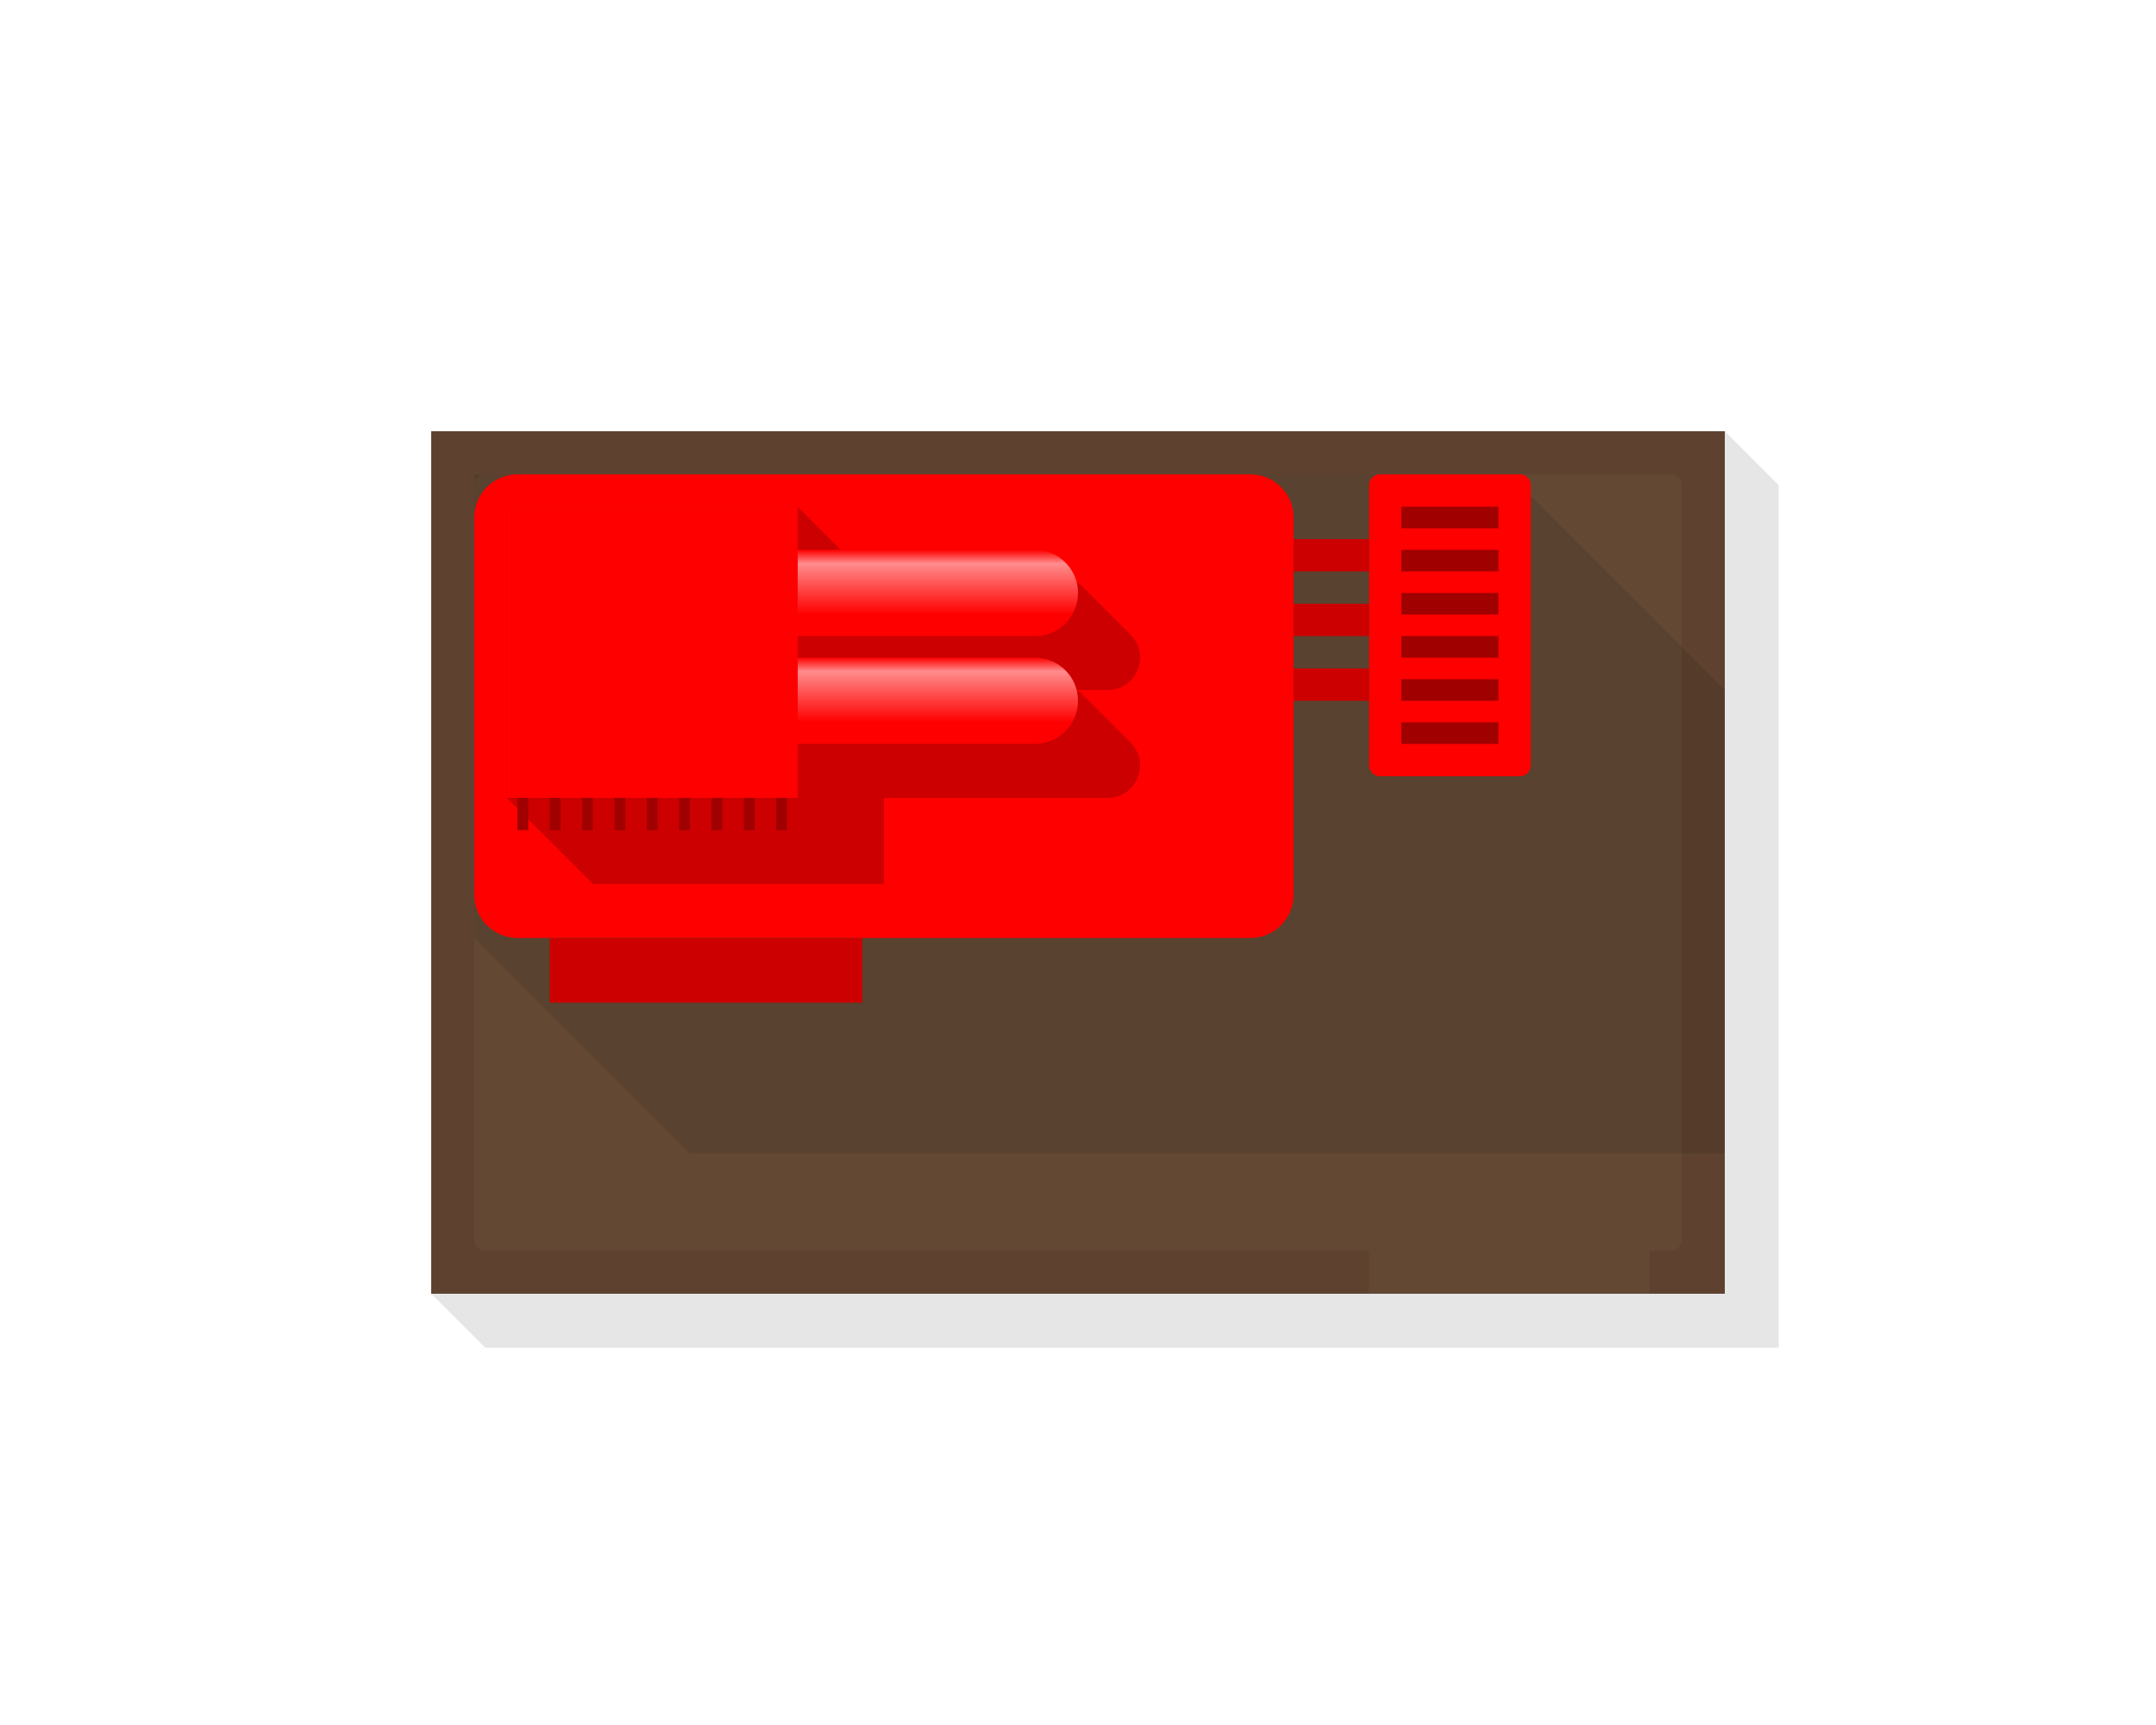
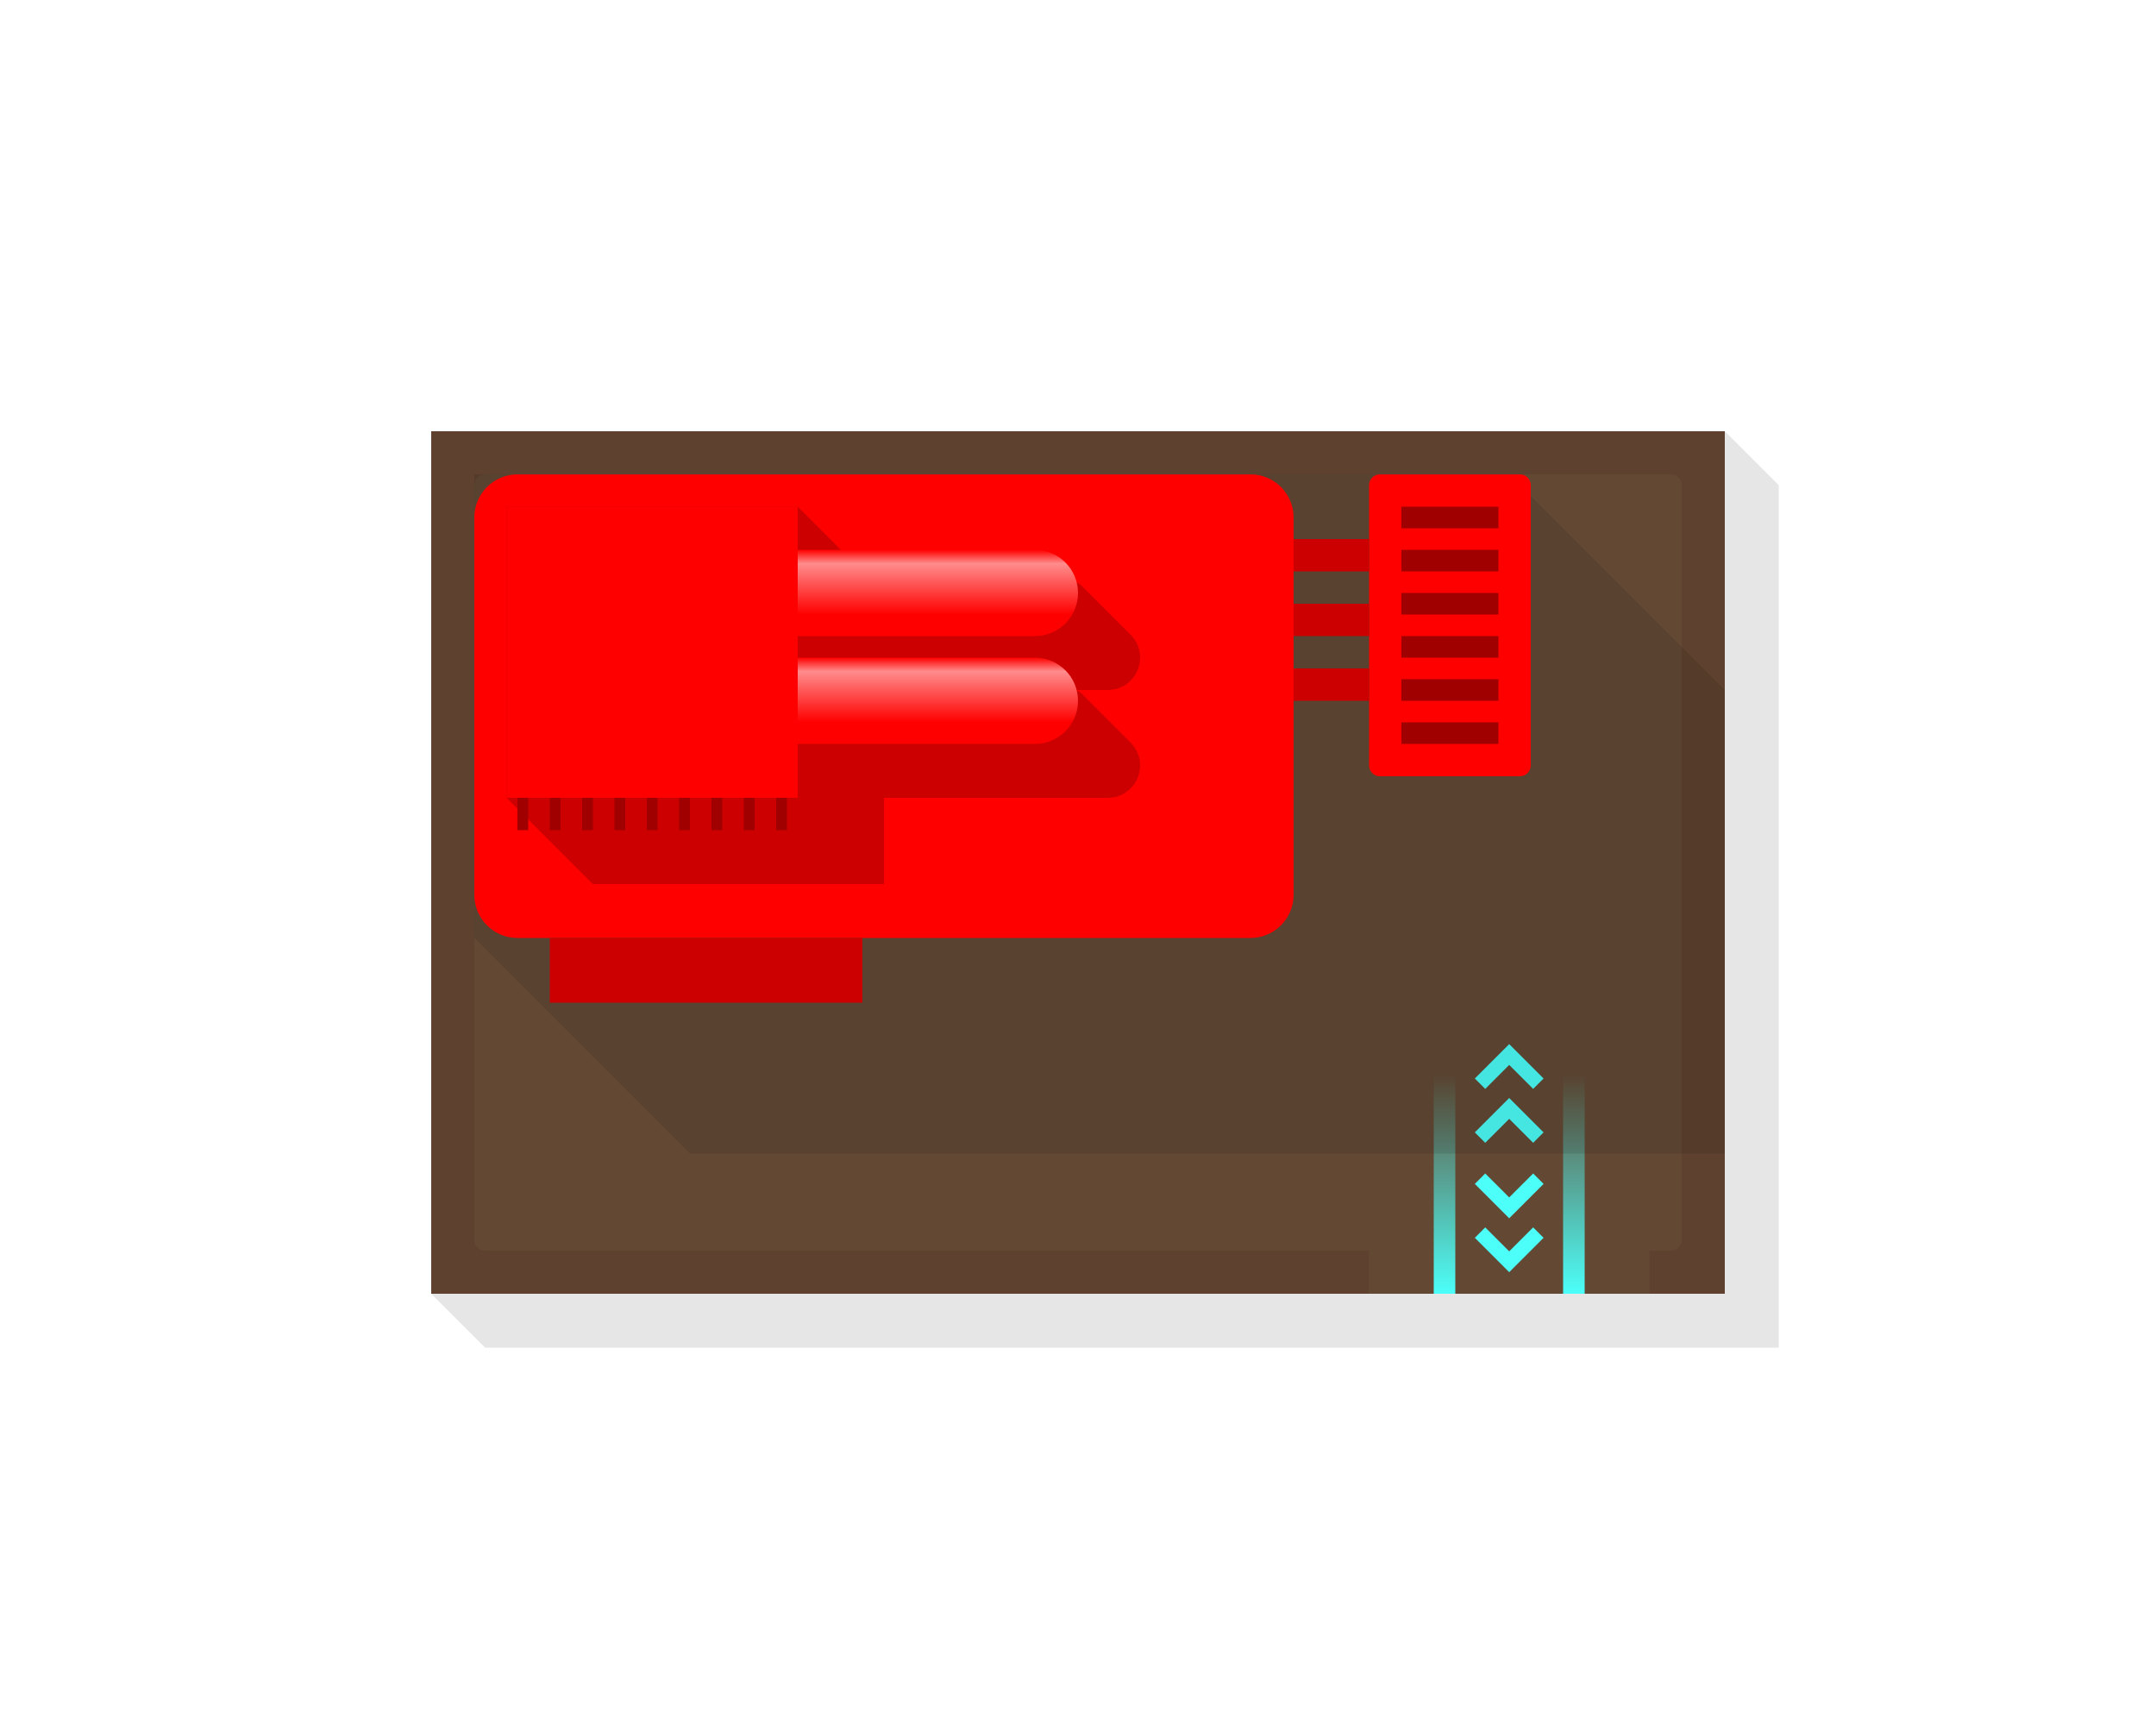
<svg xmlns="http://www.w3.org/2000/svg" width="200" height="160" viewBox="0 0 200 160" fill="none">
  <g id="Factory-Bottom">
    <rect id="PinPlacement" x="48.5" y="48.5" width="24" height="24" stroke="black" />
    <g id="Ground">
      <rect id="Fill" x="40" y="40" width="120" height="80" fill="#5E422F" />
      <rect id="Entrance" x="153" y="113" width="7" height="26" transform="rotate(90 153 113)" fill="#634934" />
      <rect id="Parking" x="44" y="44" width="112" height="72" rx="1" fill="#634934" />
+     </g>
+     <g id="Entry">
+       <rect id="Rectangle 9" x="133" y="120" width="36" height="2" transform="rotate(-90 133 120)" fill="url(#paint0_linear_103_660)" />
+       <rect id="Rectangle 10" x="145" y="120" width="36" height="2" transform="rotate(-90 145 120)" fill="url(#paint1_linear_103_660)" />
+       <path id="Subtract" d="M137.777 113.844L140 116.066L142.223 113.844L143.189 114.811L140 118L136.811 114.811L137.777 113.844Z" fill="#4CFFF9" />
+       <path id="Subtract_2" d="M137.777 108.844L140 111.066L142.223 108.844L143.189 109.811L140 113L136.811 109.811L137.777 108.844Z" fill="#4CFFF9" />
+       <path id="Subtract_3" d="M142.223 106L140 103.777L137.777 106L136.811 105.033L140 101.844L143.189 105.033L142.223 106Z" fill="#4CFFF9" />
+       <path id="Subtract_4" d="M142.223 101L140 98.777L137.777 101L136.811 100.033L140 96.844L143.189 100.033L142.223 101Z" fill="#4CFFF9" />
    </g>
    <g id="Shadows">
      <path id="Shadow" d="M45 125H165V45L160 40V120H40L45 125Z" fill="black" fill-opacity="0.1" />
      <path id="Shadow_2" d="M160 64V107H64L44 87V44H140L160 64Z" fill="black" fill-opacity="0.1" />
    </g>
    <g id="Building">
      <rect id="RoofMain" x="44" y="44" width="76" height="43" rx="4" fill="#FF0000" />
      <path id="RoofShadow" d="M82 55V82H55L47 74V47H74L82 55Z" fill="#CC0000" />
      <rect id="RoofMain_2" x="47" y="47" width="27" height="27" fill="#FF0000" />
      <rect id="RoofShadow_2" x="51" y="87" width="29" height="6" fill="#CC0000" />
      <rect id="RoofMain_3" x="127" y="44" width="15" height="28" rx="1" fill="#FF0000" />
      <path id="RoofShadow_3" d="M100.293 64.293C100.105 64.105 99.851 64 99.586 64H74V74H102.757C105.43 74 106.769 70.769 104.879 68.879L100.293 64.293Z" fill="#CC0000" />
      <path id="RoofShadow_4" d="M100.293 54.293C100.105 54.105 99.851 54 99.586 54H74V64H102.757C105.43 64 106.769 60.769 104.879 58.879L100.293 54.293Z" fill="#CC0000" />
      <path id="RoofMain_4" d="M100 55C100 52.791 98.209 51 96 51H74V59H96C98.209 59 100 57.209 100 55V55Z" fill="#FF0000" />
      <path id="RoofMain_5" d="M100 65C100 62.791 98.209 61 96 61H74V69H96C98.209 69 100 67.209 100 65V65Z" fill="#FF0000" />
-       <path id="Gradient" d="M100 65C100 62.791 98.209 61 96 61H74V69H96C98.209 69 100 67.209 100 65V65Z" fill="url(#paint0_linear_103_660)" />
-       <path id="Gradient_2" d="M100 55C100 52.791 98.209 51 96 51H74V59H96C98.209 59 100 57.209 100 55V55Z" fill="url(#paint1_linear_103_660)" />
+       <path id="Gradient" d="M100 65C100 62.791 98.209 61 96 61H74V69H96C98.209 69 100 67.209 100 65V65Z" fill="url(#paint2_linear_103_660)" />
+       <path id="Gradient_2" d="M100 55C100 52.791 98.209 51 96 51H74V59H96C98.209 59 100 57.209 100 55V55Z" fill="url(#paint3_linear_103_660)" />
      <rect id="RoofShadow_5" x="120" y="50" width="7" height="3" fill="#CC0000" />
      <rect id="RoofShadow_6" x="120" y="56" width="7" height="3" fill="#CC0000" />
      <rect id="RoofShadow_7" x="120" y="62" width="7" height="3" fill="#CC0000" />
      <g id="RoofDarkest">
        <path d="M49 77H48V74H49V77Z" fill="#A00000" />
        <path d="M52 77H51V74H52V77Z" fill="#A00000" />
        <path d="M55 77H54V74H55V77Z" fill="#A00000" />
        <path d="M58 77H57V74H58V77Z" fill="#A00000" />
        <path d="M61 77H60V74H61V77Z" fill="#A00000" />
        <path d="M64 77H63V74H64V77Z" fill="#A00000" />
        <path d="M67 77H66V74H67V77Z" fill="#A00000" />
        <path d="M70 77H69V74H70V77Z" fill="#A00000" />
        <path d="M73 77H72V74H73V77Z" fill="#A00000" />
      </g>
    </g>
    <g id="Pins">
      <rect id="Pin_1" x="130" y="67" width="9" height="2" fill="#A00000" />
      <rect id="Pin_2" x="130" y="63" width="9" height="2" fill="#A00000" />
      <rect id="Pin_3" x="130" y="59" width="9" height="2" fill="#A00000" />
      <rect id="Pin_4" x="130" y="55" width="9" height="2" fill="#A00000" />
      <rect id="Pin_5" x="130" y="51" width="9" height="2" fill="#A00000" />
      <rect id="Pin_6" x="130" y="47" width="9" height="2" fill="#A00000" />
    </g>
  </g>
  <defs>
-     <linearGradient id="paint0_linear_103_660" x1="87" y1="61" x2="87" y2="69" gradientUnits="userSpaceOnUse">
+     <linearGradient id="paint0_linear_103_660" x1="133" y1="121" x2="169" y2="121" gradientUnits="userSpaceOnUse">
+       <stop stop-color="#4CFFF9" />
+       <stop offset="0.567" stop-color="#4CFFF9" stop-opacity="0" />
+     </linearGradient>
+     <linearGradient id="paint1_linear_103_660" x1="145" y1="121" x2="181" y2="121" gradientUnits="userSpaceOnUse">
+       <stop stop-color="#4CFFF9" />
+       <stop offset="0.567" stop-color="#4CFFF9" stop-opacity="0" />
+     </linearGradient>
+     <linearGradient id="paint2_linear_103_660" x1="87" y1="61" x2="87" y2="69" gradientUnits="userSpaceOnUse">
      <stop stop-color="white" stop-opacity="0" />
      <stop offset="0.159" stop-color="white" stop-opacity="0.55" />
      <stop offset="0.75" stop-color="white" stop-opacity="0" />
    </linearGradient>
-     <linearGradient id="paint1_linear_103_660" x1="87" y1="51" x2="87" y2="59" gradientUnits="userSpaceOnUse">
+     <linearGradient id="paint3_linear_103_660" x1="87" y1="51" x2="87" y2="59" gradientUnits="userSpaceOnUse">
      <stop stop-color="white" stop-opacity="0" />
      <stop offset="0.159" stop-color="white" stop-opacity="0.55" />
      <stop offset="0.75" stop-color="white" stop-opacity="0" />
    </linearGradient>
  </defs>
</svg>
